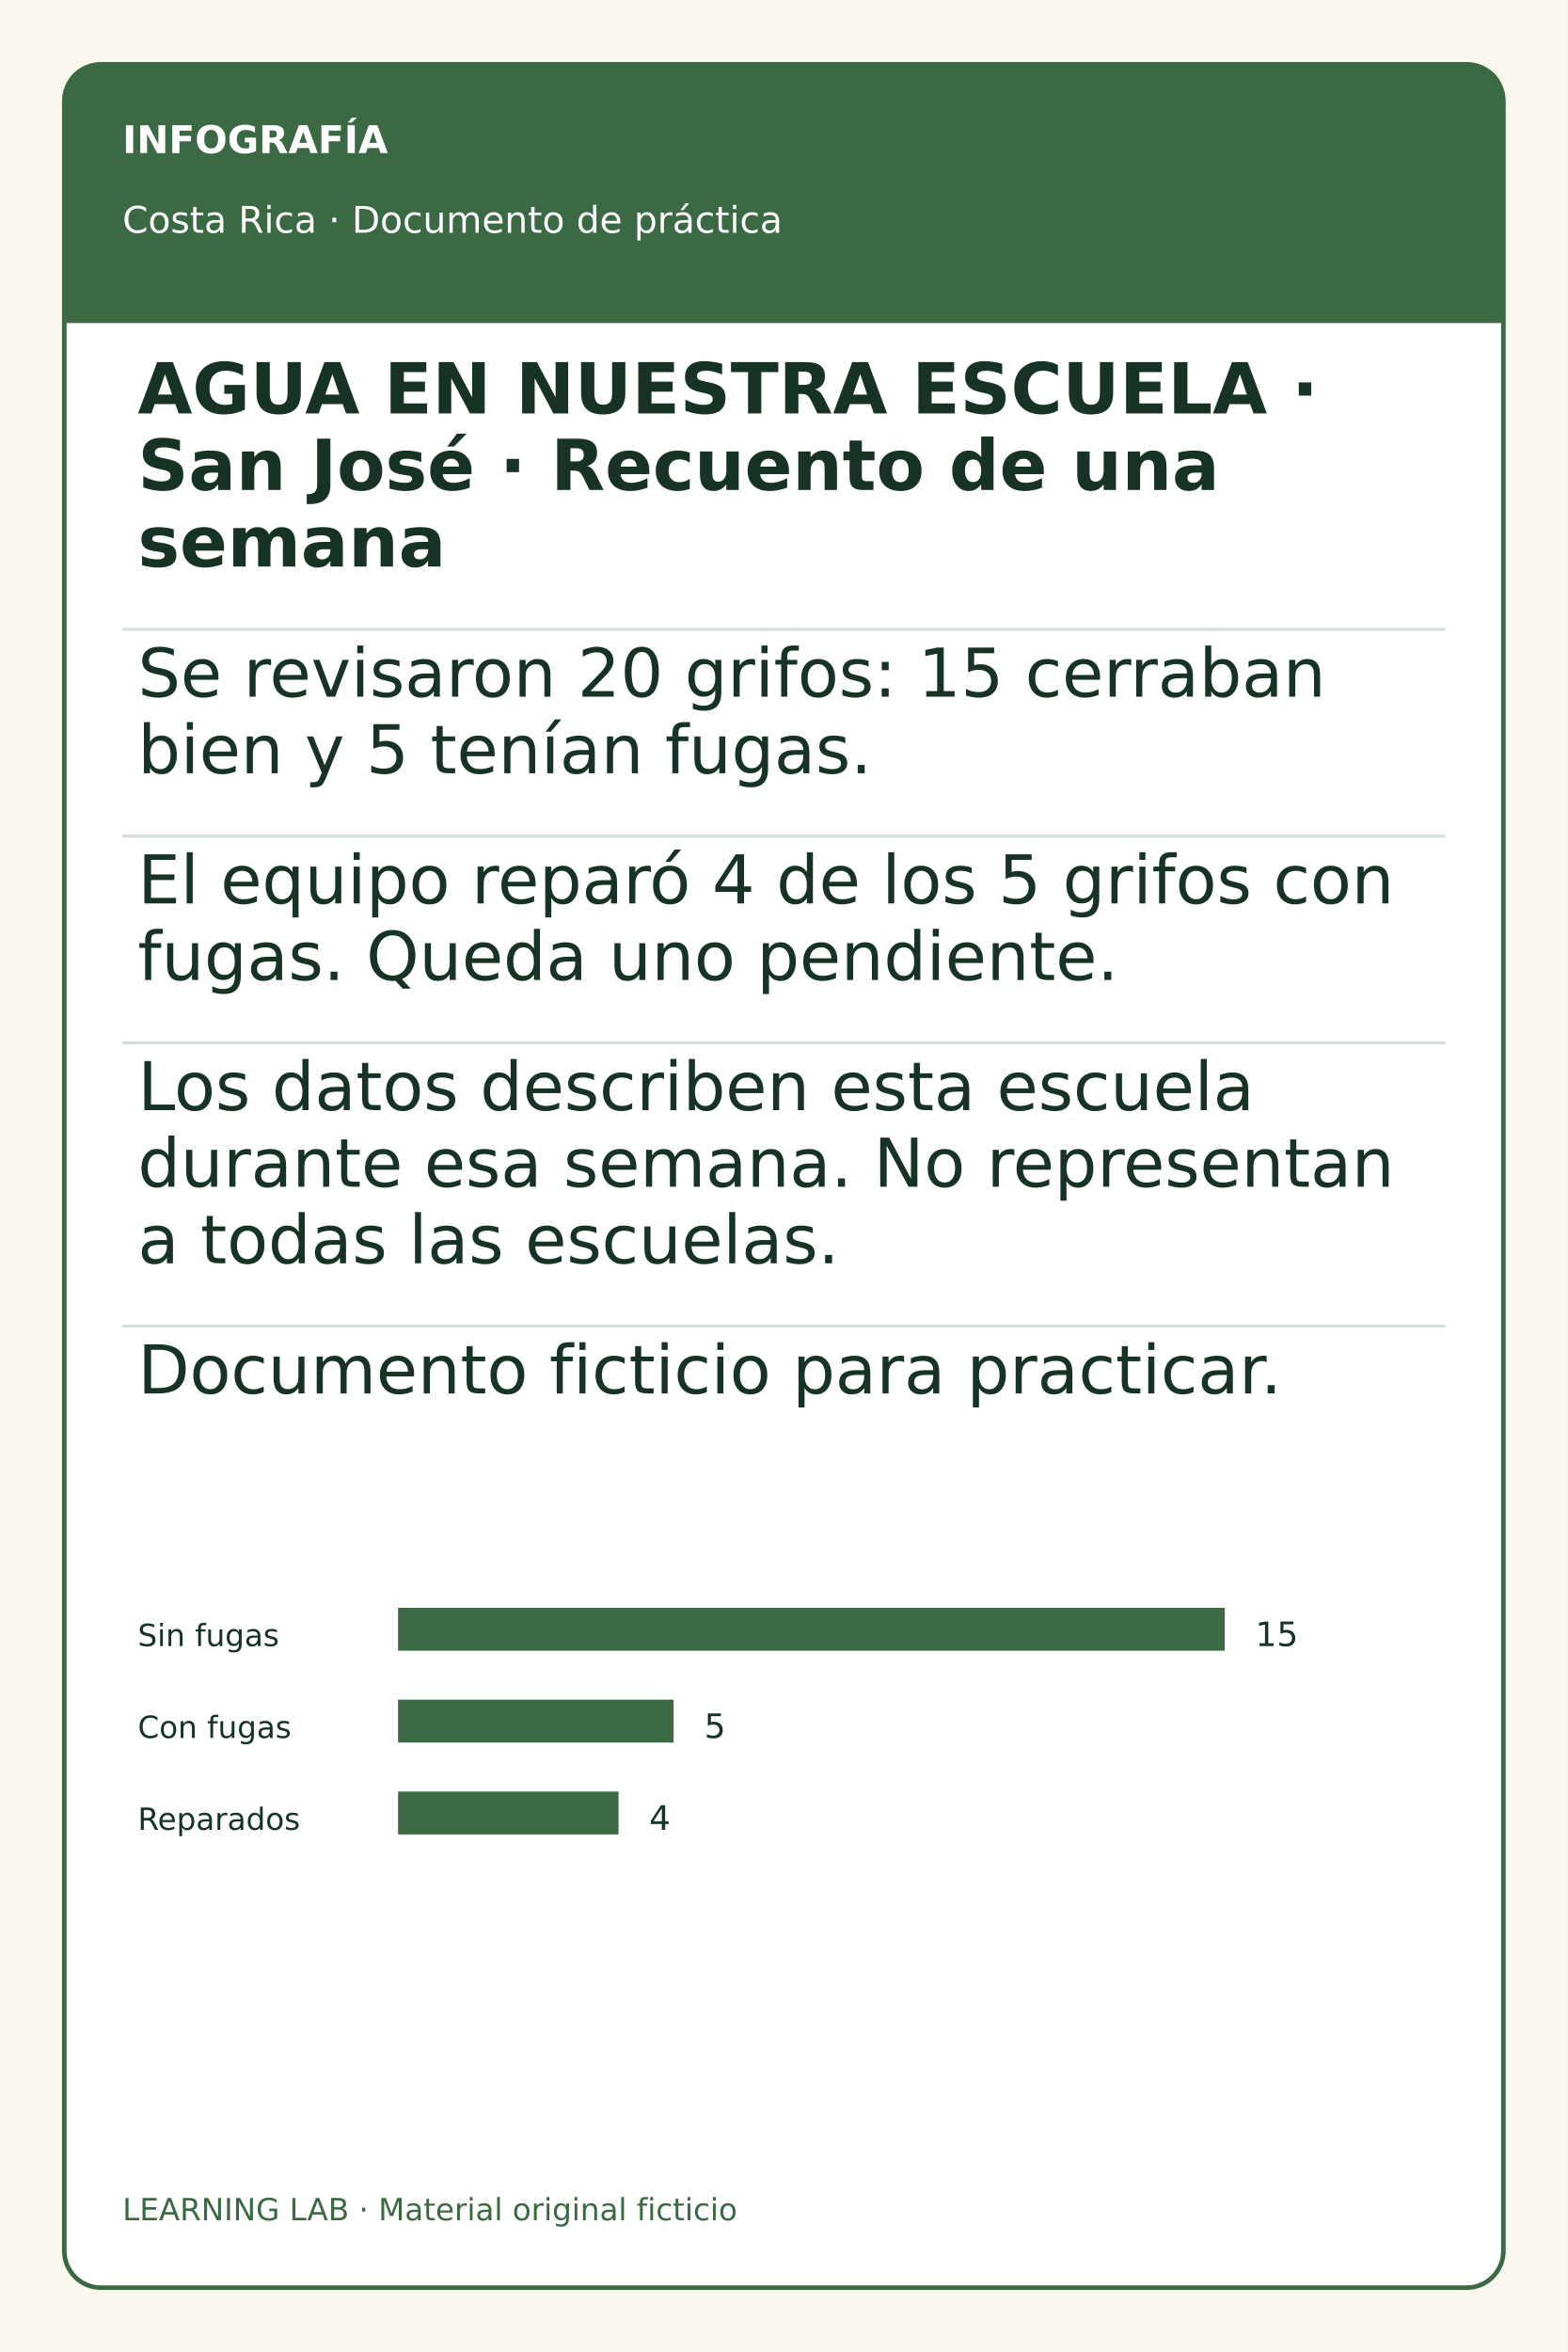
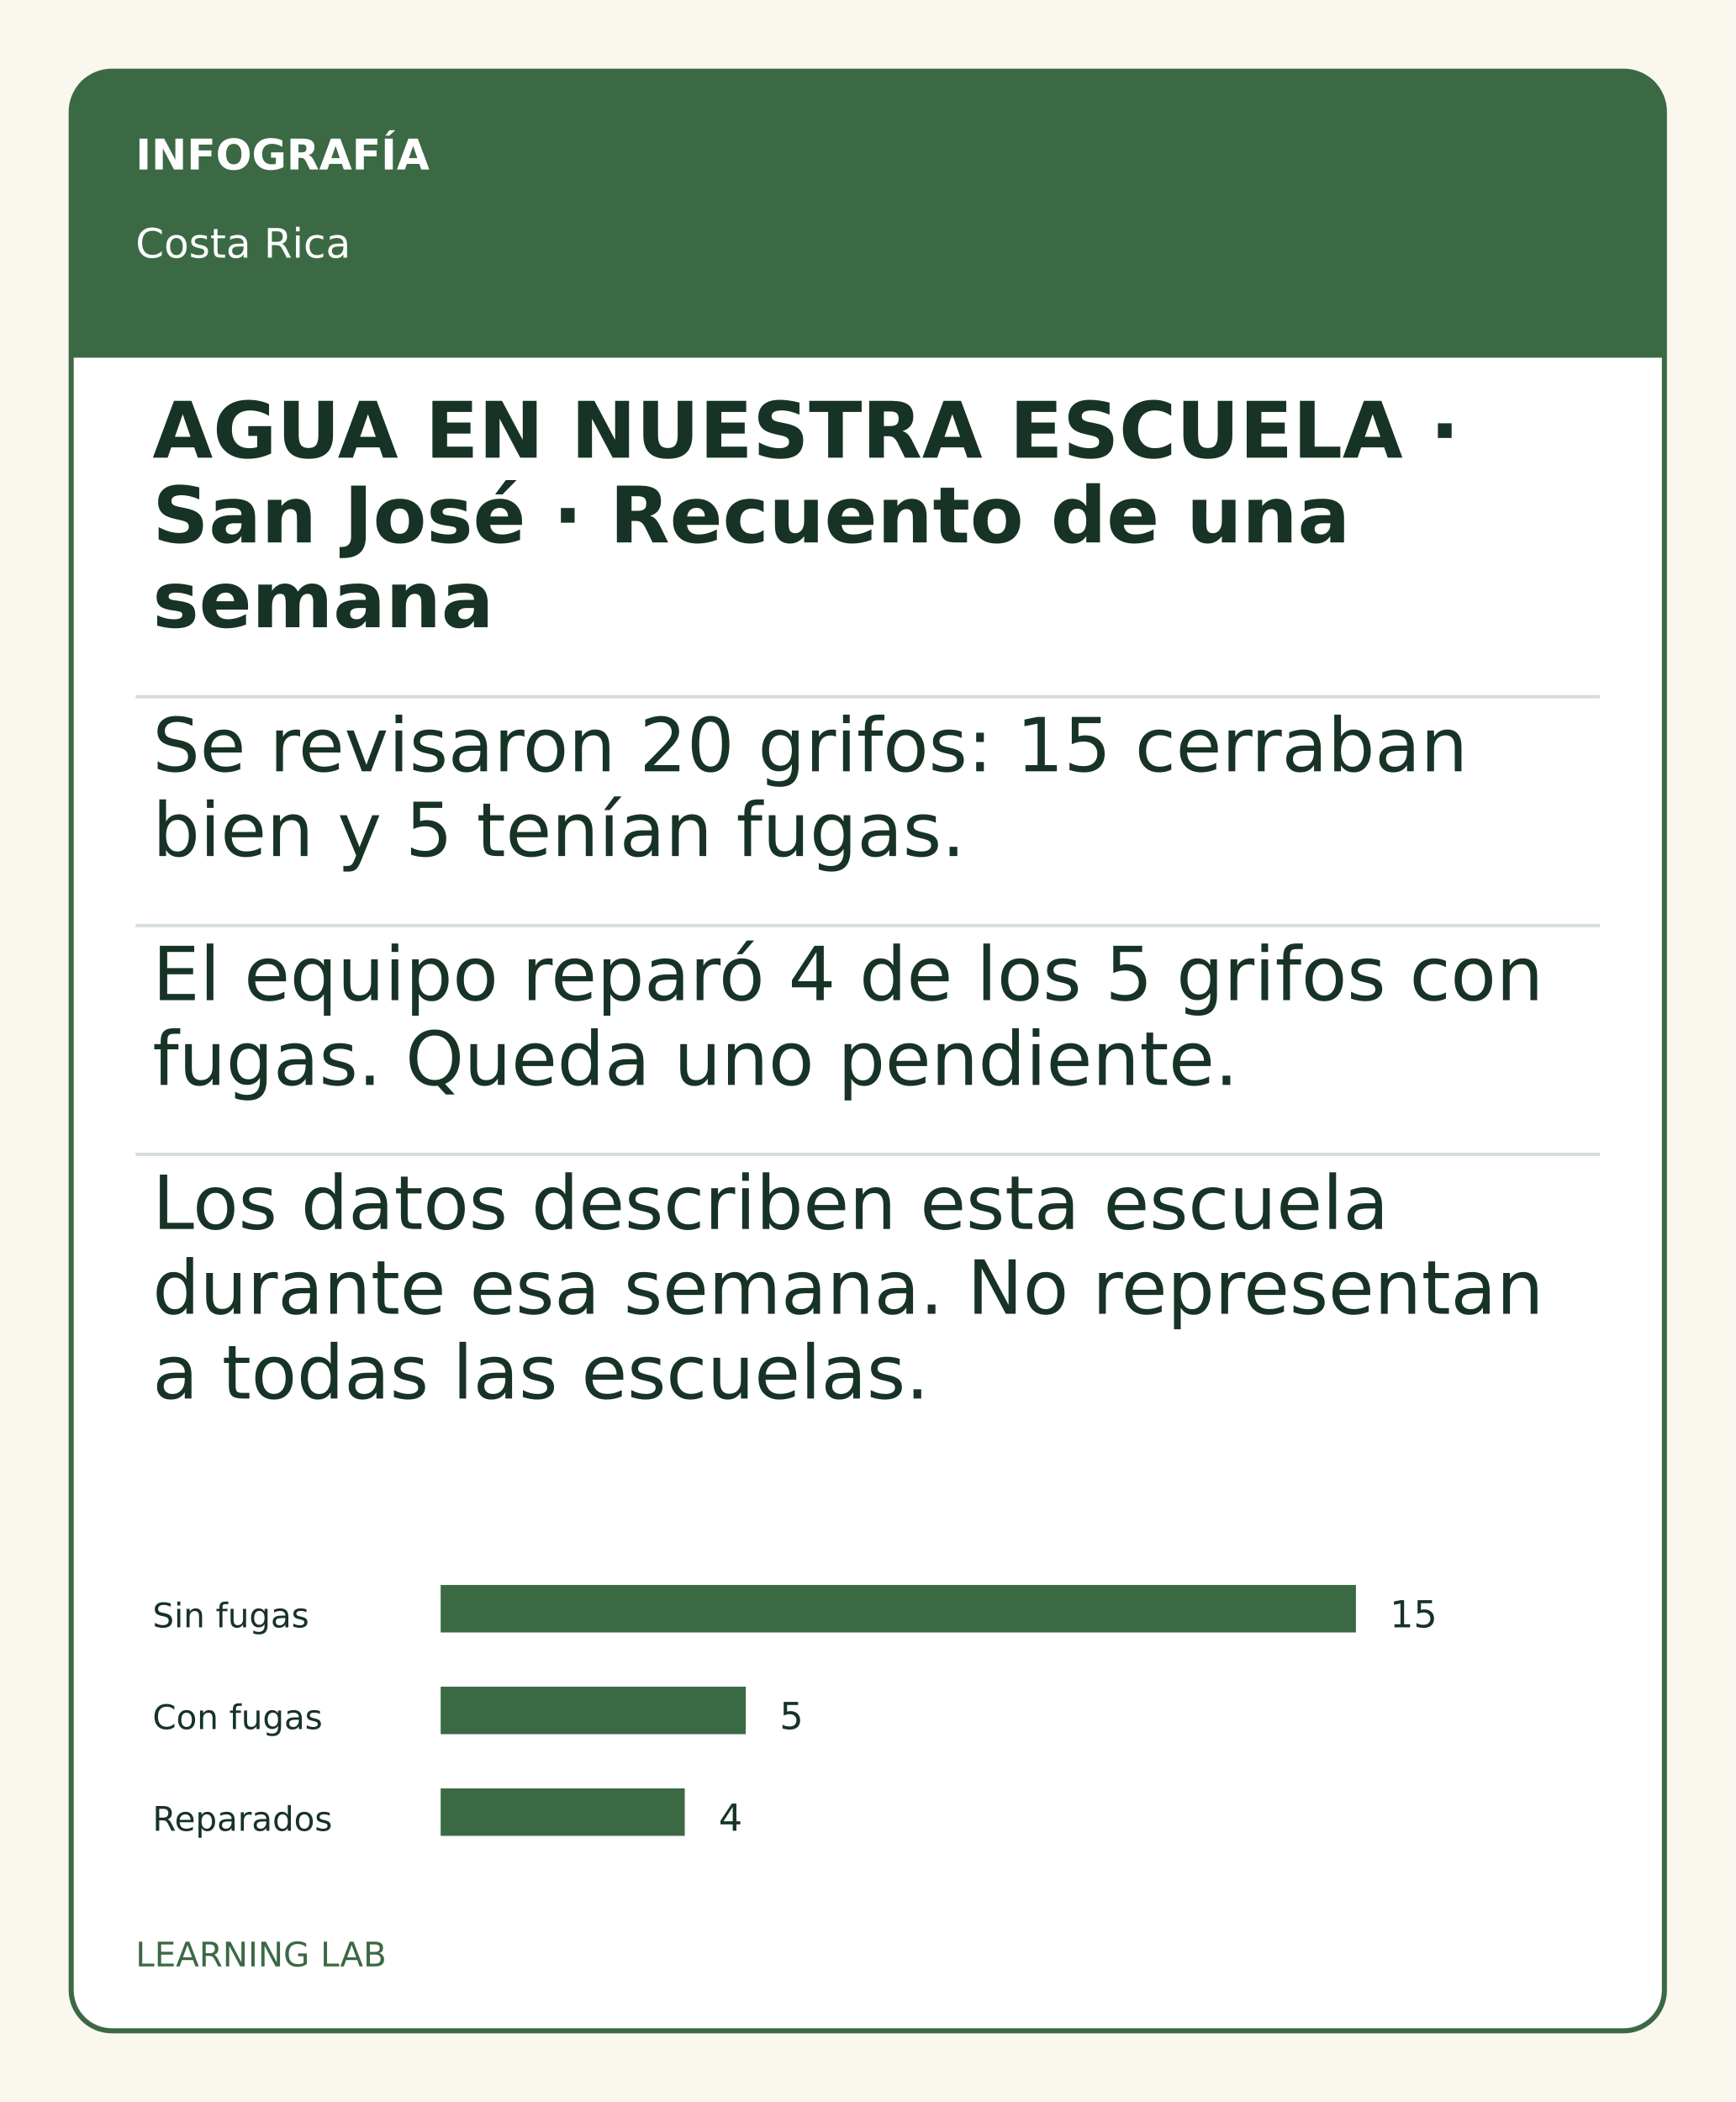
- <svg xmlns="http://www.w3.org/2000/svg" width="1024" height="1536" viewBox="0 0 1024 1536">
-   <rect width="1024" height="1536" fill="#faf7ef" />
-   <rect x="42" y="42" width="940" height="1452" rx="24" fill="white" stroke="#3b6944" stroke-width="3" />
+ <svg xmlns="http://www.w3.org/2000/svg" width="1024" height="1240" viewBox="0 0 1024 1240">
+   <rect width="1024" height="1240" fill="#faf7ef" />
+   <rect x="42" y="42" width="940" height="1156" rx="24" fill="white" stroke="#3b6944" stroke-width="3" />
  <path d="M42 66q0-24 24-24h892q24 0 24 24v145H42Z" fill="#3b6944" />
  <text x="80" y="100" font-family="DejaVu Sans, sans-serif" font-size="25" font-weight="bold" fill="white">INFOGRAFÍA</text>
-   <text x="80" y="152" font-family="DejaVu Sans, sans-serif" font-size="24" font-weight="normal" fill="white">Costa Rica · Documento de práctica</text>
+   <text x="80" y="152" font-family="DejaVu Sans, sans-serif" font-size="24" font-weight="normal" fill="white">Costa Rica</text>
  <text x="90" y="270" font-family="DejaVu Sans, sans-serif" font-size="46" font-weight="bold" fill="#173326">AGUA EN NUESTRA ESCUELA ·</text>
  <text x="90" y="320" font-family="DejaVu Sans, sans-serif" font-size="46" font-weight="bold" fill="#173326">San José · Recuento de una</text>
  <text x="90" y="370" font-family="DejaVu Sans, sans-serif" font-size="46" font-weight="bold" fill="#173326">semana</text>
  <path d="M80 411h864" stroke="#d5ded8" stroke-width="2" />
  <text x="90" y="455" font-family="DejaVu Sans, sans-serif" font-size="44" font-weight="normal" fill="#173326">Se revisaron 20 grifos: 15 cerraban</text>
  <text x="90" y="505" font-family="DejaVu Sans, sans-serif" font-size="44" font-weight="normal" fill="#173326">bien y 5 tenían fugas.</text>
  <path d="M80 546h864" stroke="#d5ded8" stroke-width="2" />
  <text x="90" y="590" font-family="DejaVu Sans, sans-serif" font-size="44" font-weight="normal" fill="#173326">El equipo reparó 4 de los 5 grifos con</text>
  <text x="90" y="640" font-family="DejaVu Sans, sans-serif" font-size="44" font-weight="normal" fill="#173326">fugas. Queda uno pendiente.</text>
  <path d="M80 681h864" stroke="#d5ded8" stroke-width="2" />
  <text x="90" y="725" font-family="DejaVu Sans, sans-serif" font-size="44" font-weight="normal" fill="#173326">Los datos describen esta escuela</text>
  <text x="90" y="775" font-family="DejaVu Sans, sans-serif" font-size="44" font-weight="normal" fill="#173326">durante esa semana. No representan</text>
  <text x="90" y="825" font-family="DejaVu Sans, sans-serif" font-size="44" font-weight="normal" fill="#173326">a todas las escuelas.</text>
-   <path d="M80 866h864" stroke="#d5ded8" stroke-width="2" />
-   <text x="90" y="910" font-family="DejaVu Sans, sans-serif" font-size="44" font-weight="normal" fill="#173326">Documento ficticio para practicar.</text>
-   <rect x="260" y="1050" width="540" height="28" fill="#3b6944" />
-   <text x="90" y="1075" font-family="DejaVu Sans, sans-serif" font-size="20" font-weight="normal" fill="#173326">Sin fugas</text>
-   <text x="820" y="1075" font-family="DejaVu Sans, sans-serif" font-size="22" font-weight="normal" fill="#173326">15</text>
-   <rect x="260" y="1110" width="180" height="28" fill="#3b6944" />
-   <text x="90" y="1135" font-family="DejaVu Sans, sans-serif" font-size="20" font-weight="normal" fill="#173326">Con fugas</text>
-   <text x="460" y="1135" font-family="DejaVu Sans, sans-serif" font-size="22" font-weight="normal" fill="#173326">5</text>
-   <rect x="260" y="1170" width="144" height="28" fill="#3b6944" />
-   <text x="90" y="1195" font-family="DejaVu Sans, sans-serif" font-size="20" font-weight="normal" fill="#173326">Reparados</text>
-   <text x="424" y="1195" font-family="DejaVu Sans, sans-serif" font-size="22" font-weight="normal" fill="#173326">4</text>
-   <text x="80" y="1450" font-family="DejaVu Sans, sans-serif" font-size="20" font-weight="normal" fill="#3b6944">LEARNING LAB · Material original ficticio</text>
+   <rect x="260" y="935" width="540" height="28" fill="#3b6944" />
+   <text x="90" y="960" font-family="DejaVu Sans, sans-serif" font-size="20" font-weight="normal" fill="#173326">Sin fugas</text>
+   <text x="820" y="960" font-family="DejaVu Sans, sans-serif" font-size="22" font-weight="normal" fill="#173326">15</text>
+   <rect x="260" y="995" width="180" height="28" fill="#3b6944" />
+   <text x="90" y="1020" font-family="DejaVu Sans, sans-serif" font-size="20" font-weight="normal" fill="#173326">Con fugas</text>
+   <text x="460" y="1020" font-family="DejaVu Sans, sans-serif" font-size="22" font-weight="normal" fill="#173326">5</text>
+   <rect x="260" y="1055" width="144" height="28" fill="#3b6944" />
+   <text x="90" y="1080" font-family="DejaVu Sans, sans-serif" font-size="20" font-weight="normal" fill="#173326">Reparados</text>
+   <text x="424" y="1080" font-family="DejaVu Sans, sans-serif" font-size="22" font-weight="normal" fill="#173326">4</text>
+   <text x="80" y="1160" font-family="DejaVu Sans, sans-serif" font-size="20" font-weight="normal" fill="#3b6944">LEARNING LAB</text>
</svg>
